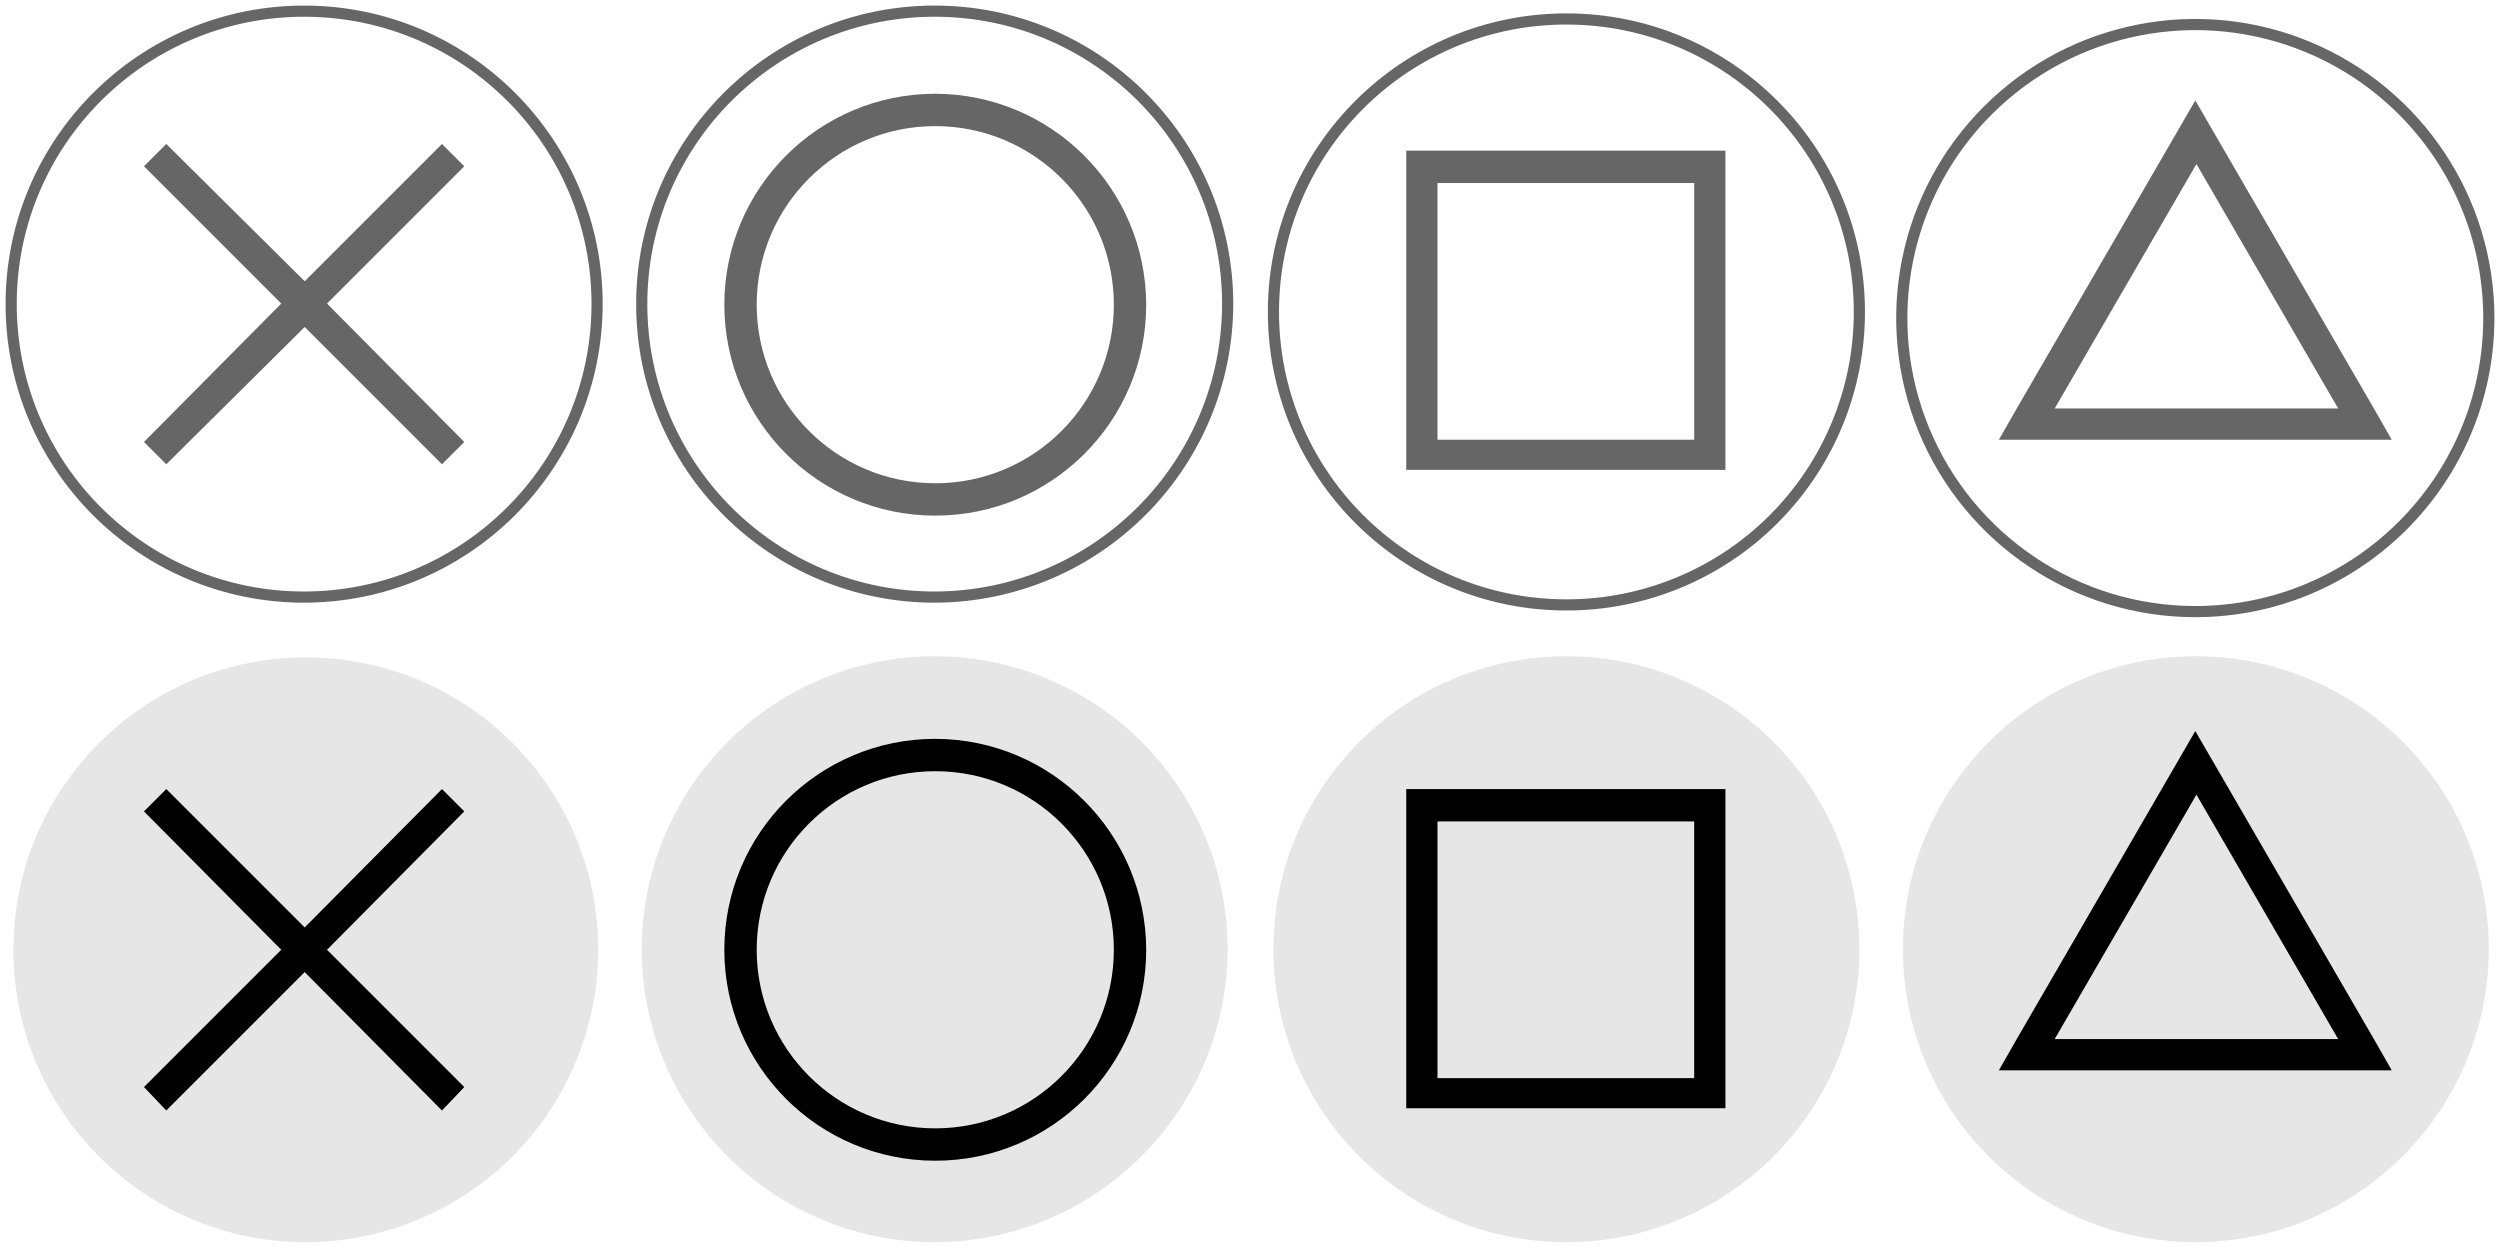
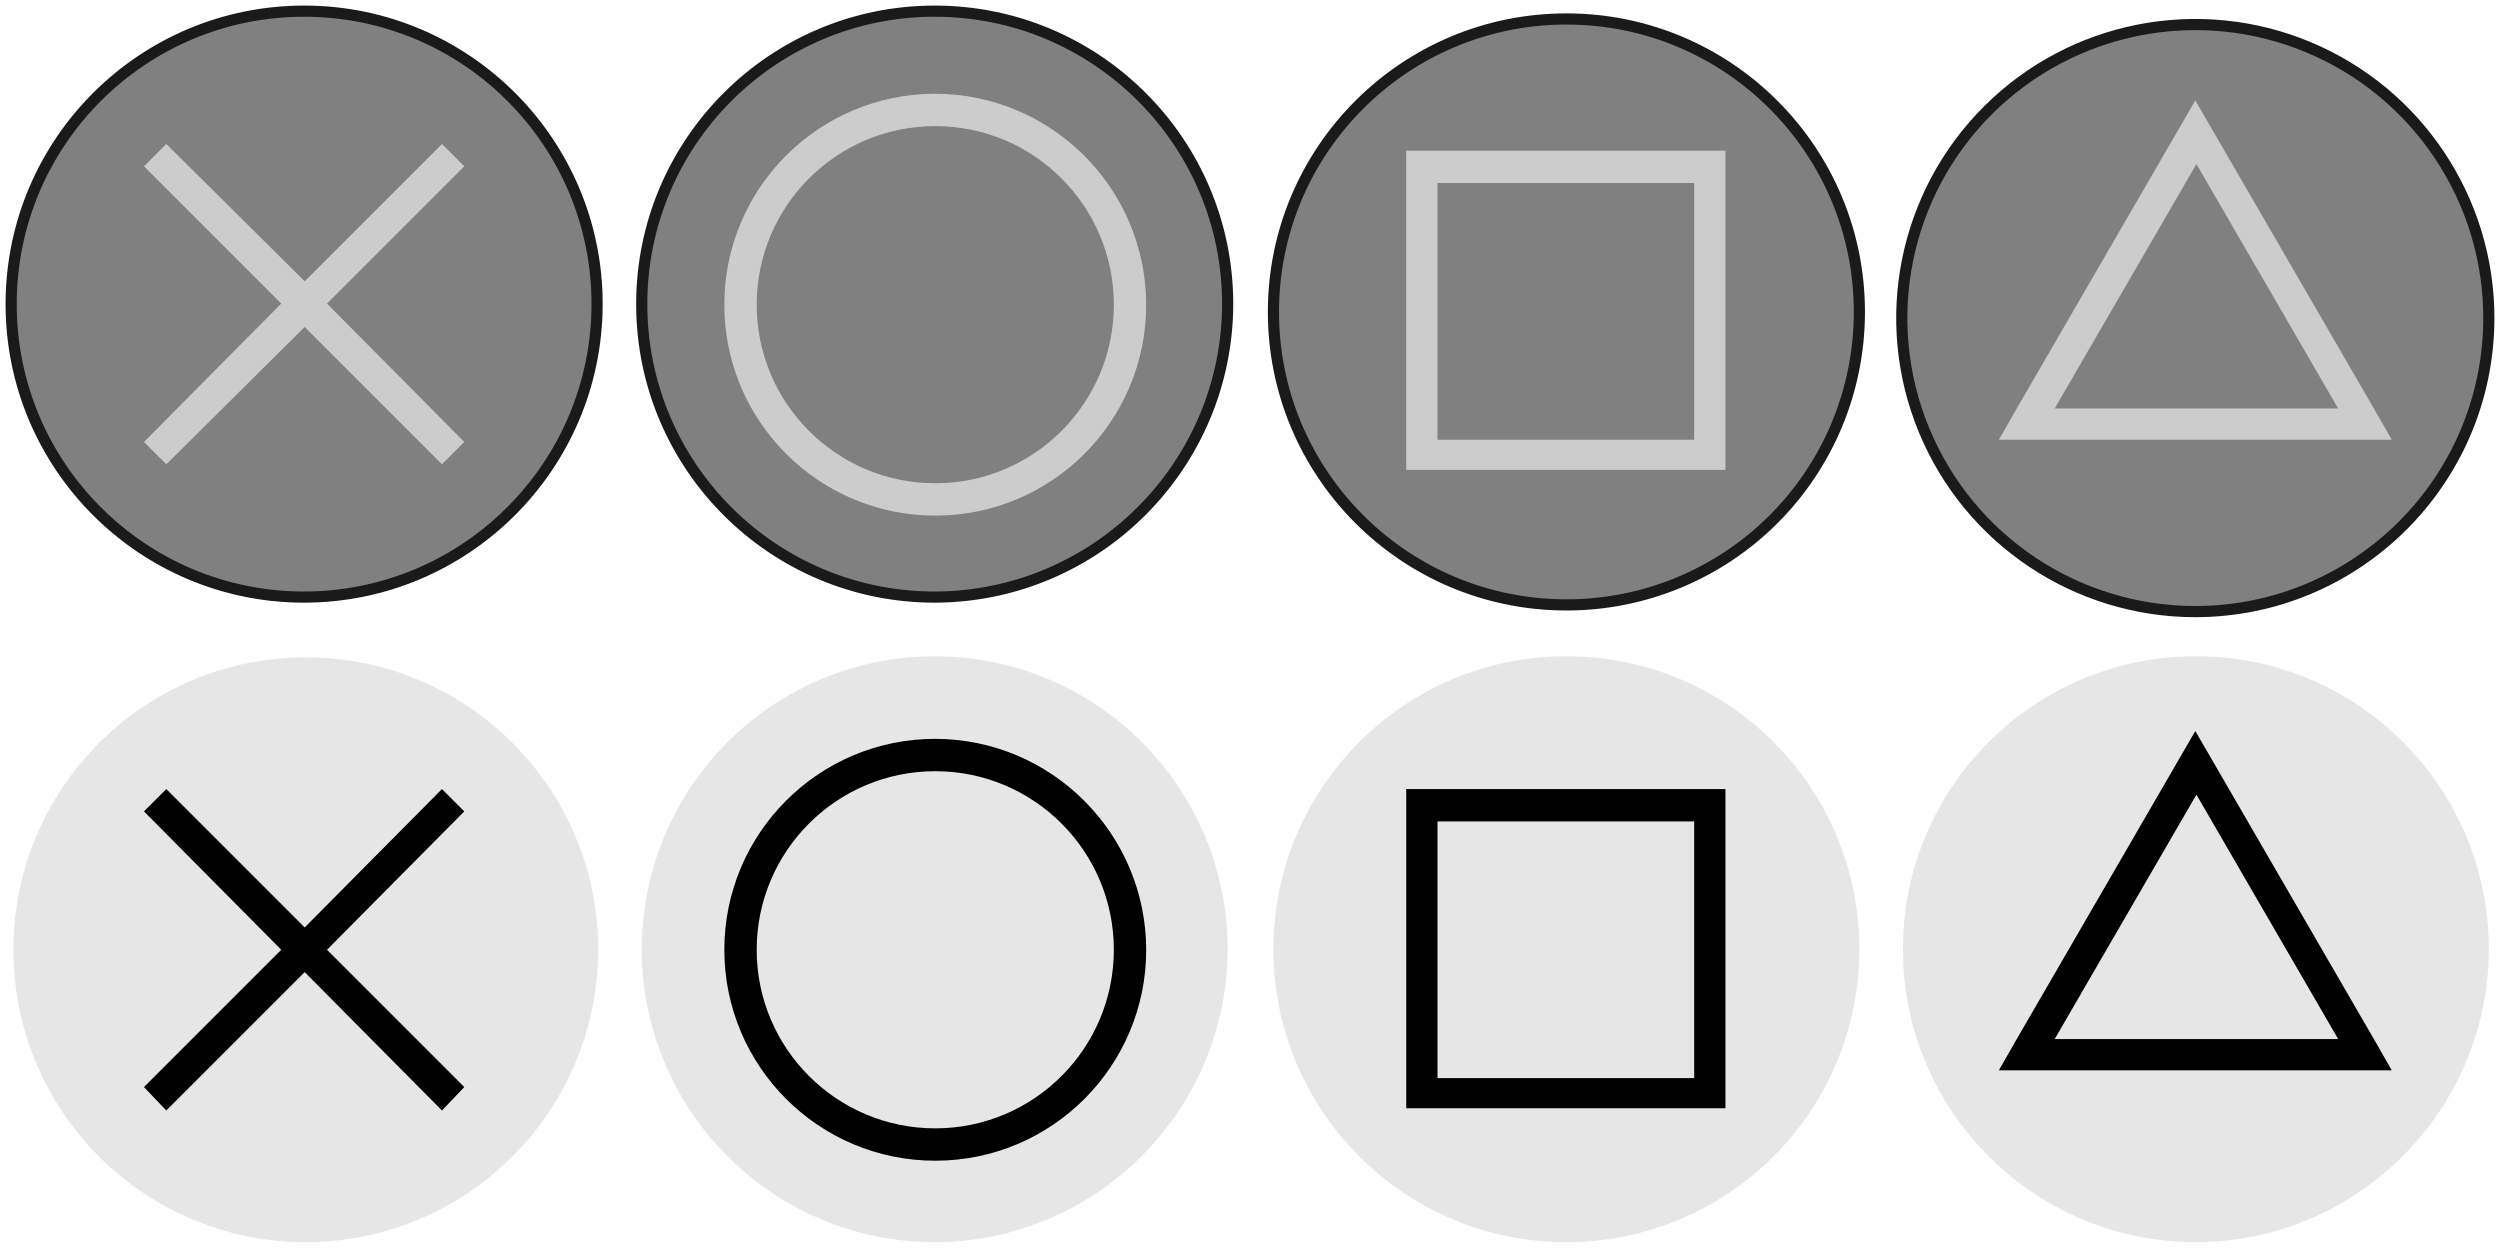
<svg xmlns="http://www.w3.org/2000/svg" id="Layer_1" data-name="Layer 1" width="224" height="112.4" viewBox="0 0 224 112.4" version="1.1">
  <defs id="defs3255">
    <style id="style3253">
      .cls-1 {
        fill: #e6e6e6;
      }

      .cls-2 {
        fill: #f0f0f0;
      }

      .cls-3 {
        fill: #009898;
      }

      .cls-4 {
        fill: #824e20;
      }

      .cls-5 {
        fill: #079647;
      }

      .cls-6 {
        fill: #be1e5f;
      }

      .cls-7 {
        fill: #1a1a1a;
      }

      .cls-8 {
        fill: #0f0f0f;
      }

      .cls-9 {
        fill: #f16667;
      }

      .cls-10 {
        fill: #7fb1df;
      }

      .cls-11 {
        fill: #cb79b1;
      }

      .cls-12 {
        fill: #66c194;
      }
    </style>
  </defs>
  <g id="g3297">
    <g id="g3265">
      <g id="g3261">
        <path class="cls-1" d="M83.8,111.3A26.25,26.25,0,1,1,110,85.1,26.33,26.33,0,0,1,83.8,111.3Z" id="path3257" />
      </g>
      <path class="cls-3" d="M83.8,66.2a18.9,18.9,0,1,0,18.9,18.9A18.95,18.95,0,0,0,83.8,66.2Zm0,34.9a16,16,0,1,1,16-16A16,16,0,0,1,83.8,101.1Z" id="path3263" style="fill:#000000;fill-opacity:1" />
    </g>
    <g id="g3275">
      <g id="g3271">
        <path class="cls-1" d="M27.2,111.3A26.2,26.2,0,1,1,53.6,85.1,26.23,26.23,0,0,1,27.2,111.3Z" id="path3267" />
      </g>
      <polygon class="cls-4" points="41.6 72.7 39.6 70.7 27.3 83.1 14.9 70.7 12.9 72.7 25.2 85.1 12.9 97.4 14.9 99.5 27.3 87.1 39.6 99.5 41.6 97.4 29.3 85.1 41.6 72.7" id="polygon3273" style="fill:#000000;fill-opacity:1" />
    </g>
    <g id="g3285">
      <g id="g3281">
        <path class="cls-1" d="M140.3,111.3A26.25,26.25,0,1,1,166.6,85,26.25,26.25,0,0,1,140.3,111.3Z" id="path3277" />
      </g>
      <path class="cls-5" d="M151.8,70.7H126V99.3h28.6V70.7Zm0,25.9h-23v-23h23Z" id="path3283" style="fill:#000000;fill-opacity:1" />
    </g>
    <g id="g3295">
      <g id="g3291">
        <path class="cls-1" d="M196.7,111.3A26.25,26.25,0,1,1,223,85.1,26.33,26.33,0,0,1,196.7,111.3Z" id="path3287" />
      </g>
      <path class="cls-6" d="M212.7,93.1l-16-27.6-16,27.6-1.6,2.8h35.2Zm-15.9,0H184.1l12.7-21.9,12.7,21.9Z" id="path3293" style="fill:#000000;fill-opacity:1" />
    </g>
  </g>
-   <g id="g3339" style="fill:none;stroke:#000000;stroke-opacity:0.6">
-     <g id="g3307" style="fill:none;stroke:#000000;stroke-opacity:0.6">
-       <g id="g3303" style="fill:none;stroke:#000000;stroke-opacity:0.6">
-         <path class="cls-7" d="M83.8,53.5A26.25,26.25,0,1,1,110,27.2,26.33,26.33,0,0,1,83.8,53.5Z" id="path3299" style="fill:none;stroke:#000000;stroke-opacity:0.6" />
+   <g id="g3339" style="fill:#808080;stroke:#1a1a1a;stroke-opacity:1;fill-opacity:1">
+     <g id="g3307" style="fill:#808080;stroke:#1a1a1a;stroke-opacity:1;fill-opacity:1">
+       <g id="g3303" style="fill:#808080;stroke:#1a1a1a;stroke-opacity:1;fill-opacity:1">
+         <path class="cls-7" d="M83.8,53.5A26.25,26.25,0,1,1,110,27.2,26.33,26.33,0,0,1,83.8,53.5Z" id="path3299" style="fill:#808080;stroke:#1a1a1a;stroke-opacity:1;fill-opacity:1" />
      </g>
-       <path class="cls-9" d="M83.8,8.4a18.9,18.9,0,1,0,18.9,18.9A18.95,18.95,0,0,0,83.8,8.4Zm0,34.9a16,16,0,1,1,16-16A16,16,0,0,1,83.8,43.3Z" id="path3305" style="fill:#000000;stroke:none;stroke-opacity:0.6;fill-opacity:0.6" />
+       <path class="cls-9" d="M83.8,8.4a18.9,18.9,0,1,0,18.9,18.9A18.95,18.95,0,0,0,83.8,8.4Zm0,34.9a16,16,0,1,1,16-16A16,16,0,0,1,83.8,43.3Z" id="path3305" style="fill:#cccccc;stroke:none;stroke-opacity:1;fill-opacity:1" />
    </g>
-     <g id="g3317" style="fill:none;stroke:#000000;stroke-opacity:0.6">
-       <g id="g3313" style="fill:none;stroke:#000000;stroke-opacity:0.6">
-         <path class="cls-7" d="M27.2,53.5A26.25,26.25,0,1,1,53.5,27.3,26.29,26.29,0,0,1,27.2,53.5Z" id="path3309" style="fill:none;stroke:#000000;stroke-opacity:0.6" />
+     <g id="g3317" style="fill:#808080;stroke:#1a1a1a;stroke-opacity:1;fill-opacity:1">
+       <g id="g3313" style="fill:#808080;stroke:#1a1a1a;stroke-opacity:1;fill-opacity:1">
+         <path class="cls-7" d="M27.2,53.5A26.25,26.25,0,1,1,53.5,27.3,26.29,26.29,0,0,1,27.2,53.5Z" id="path3309" style="fill:#808080;stroke:#1a1a1a;stroke-opacity:1;fill-opacity:1" />
      </g>
-       <polygon class="cls-10" points="41.6 14.9 39.6 12.9 27.3 25.2 14.9 12.9 12.9 14.9 25.2 27.2 12.9 39.6 14.9 41.6 27.3 29.3 39.6 41.6 41.6 39.6 29.3 27.2 41.6 14.9" id="polygon3315" style="fill:#000000;stroke:none;stroke-opacity:0.6;fill-opacity:0.6" />
+       <polygon class="cls-10" points="41.6 14.9 39.6 12.9 27.3 25.2 14.9 12.9 12.9 14.9 25.2 27.2 12.9 39.6 14.9 41.6 27.3 29.3 39.6 41.6 41.6 39.6 29.3 27.2 41.6 14.9" id="polygon3315" style="fill:#cccccc;stroke:none;stroke-opacity:1;fill-opacity:1" />
    </g>
-     <g id="g3327" style="fill:none;stroke:#000000;stroke-opacity:0.6">
-       <g id="g3323" style="fill:none;stroke:#000000;stroke-opacity:0.6">
-         <path class="cls-7" d="M140.3,54.2A26.25,26.25,0,1,1,166.6,28,26.23,26.23,0,0,1,140.3,54.2Z" id="path3319" style="fill:none;stroke:#000000;stroke-opacity:0.6" />
+     <g id="g3327" style="fill:#808080;stroke:#1a1a1a;stroke-opacity:1;fill-opacity:1">
+       <g id="g3323" style="fill:#808080;stroke:#1a1a1a;stroke-opacity:1;fill-opacity:1">
+         <path class="cls-7" d="M140.3,54.2A26.25,26.25,0,1,1,166.6,28,26.23,26.23,0,0,1,140.3,54.2Z" id="path3319" style="fill:#808080;stroke:#1a1a1a;stroke-opacity:1;fill-opacity:1" />
      </g>
-       <path class="cls-11" d="M151.8,13.5H126V42.1h28.6V13.5Zm0,25.9h-23v-23h23Z" id="path3325" style="fill:#000000;stroke:none;stroke-opacity:0.6;fill-opacity:0.6" />
+       <path class="cls-11" d="M151.8,13.5H126V42.1h28.6V13.5Zm0,25.9h-23v-23h23Z" id="path3325" style="fill:#cccccc;stroke:none;stroke-opacity:1;fill-opacity:1" />
    </g>
-     <g id="g3337" style="fill:none;stroke:#000000;stroke-opacity:0.6">
-       <g id="g3333" style="fill:none;stroke:#000000;stroke-opacity:0.6">
-         <path class="cls-7" d="M196.7,54.8A26.3,26.3,0,1,1,223,28.6,26.33,26.33,0,0,1,196.7,54.8Z" id="path3329" style="fill:none;stroke:#000000;stroke-opacity:0.6" />
+     <g id="g3337" style="fill:#808080;stroke:#1a1a1a;stroke-opacity:1;fill-opacity:1">
+       <g id="g3333" style="fill:#808080;stroke:#1a1a1a;stroke-opacity:1;fill-opacity:1">
+         <path class="cls-7" d="M196.7,54.8A26.3,26.3,0,1,1,223,28.6,26.33,26.33,0,0,1,196.7,54.8Z" id="path3329" style="fill:#808080;stroke:#1a1a1a;stroke-opacity:1;fill-opacity:1" />
      </g>
-       <path class="cls-12" d="M212.7,36.6,196.7,9l-16,27.6-1.6,2.8h35.2Zm-15.9,0H184.1l12.7-21.9,12.7,21.9Z" id="path3335" style="fill:#000000;stroke:none;stroke-opacity:0.6;fill-opacity:0.6" />
+       <path class="cls-12" d="M212.7,36.6,196.7,9l-16,27.6-1.6,2.8h35.2Zm-15.9,0H184.1l12.7-21.9,12.7,21.9Z" id="path3335" style="fill:#cccccc;stroke:none;stroke-opacity:1;fill-opacity:1" />
    </g>
  </g>
</svg>
